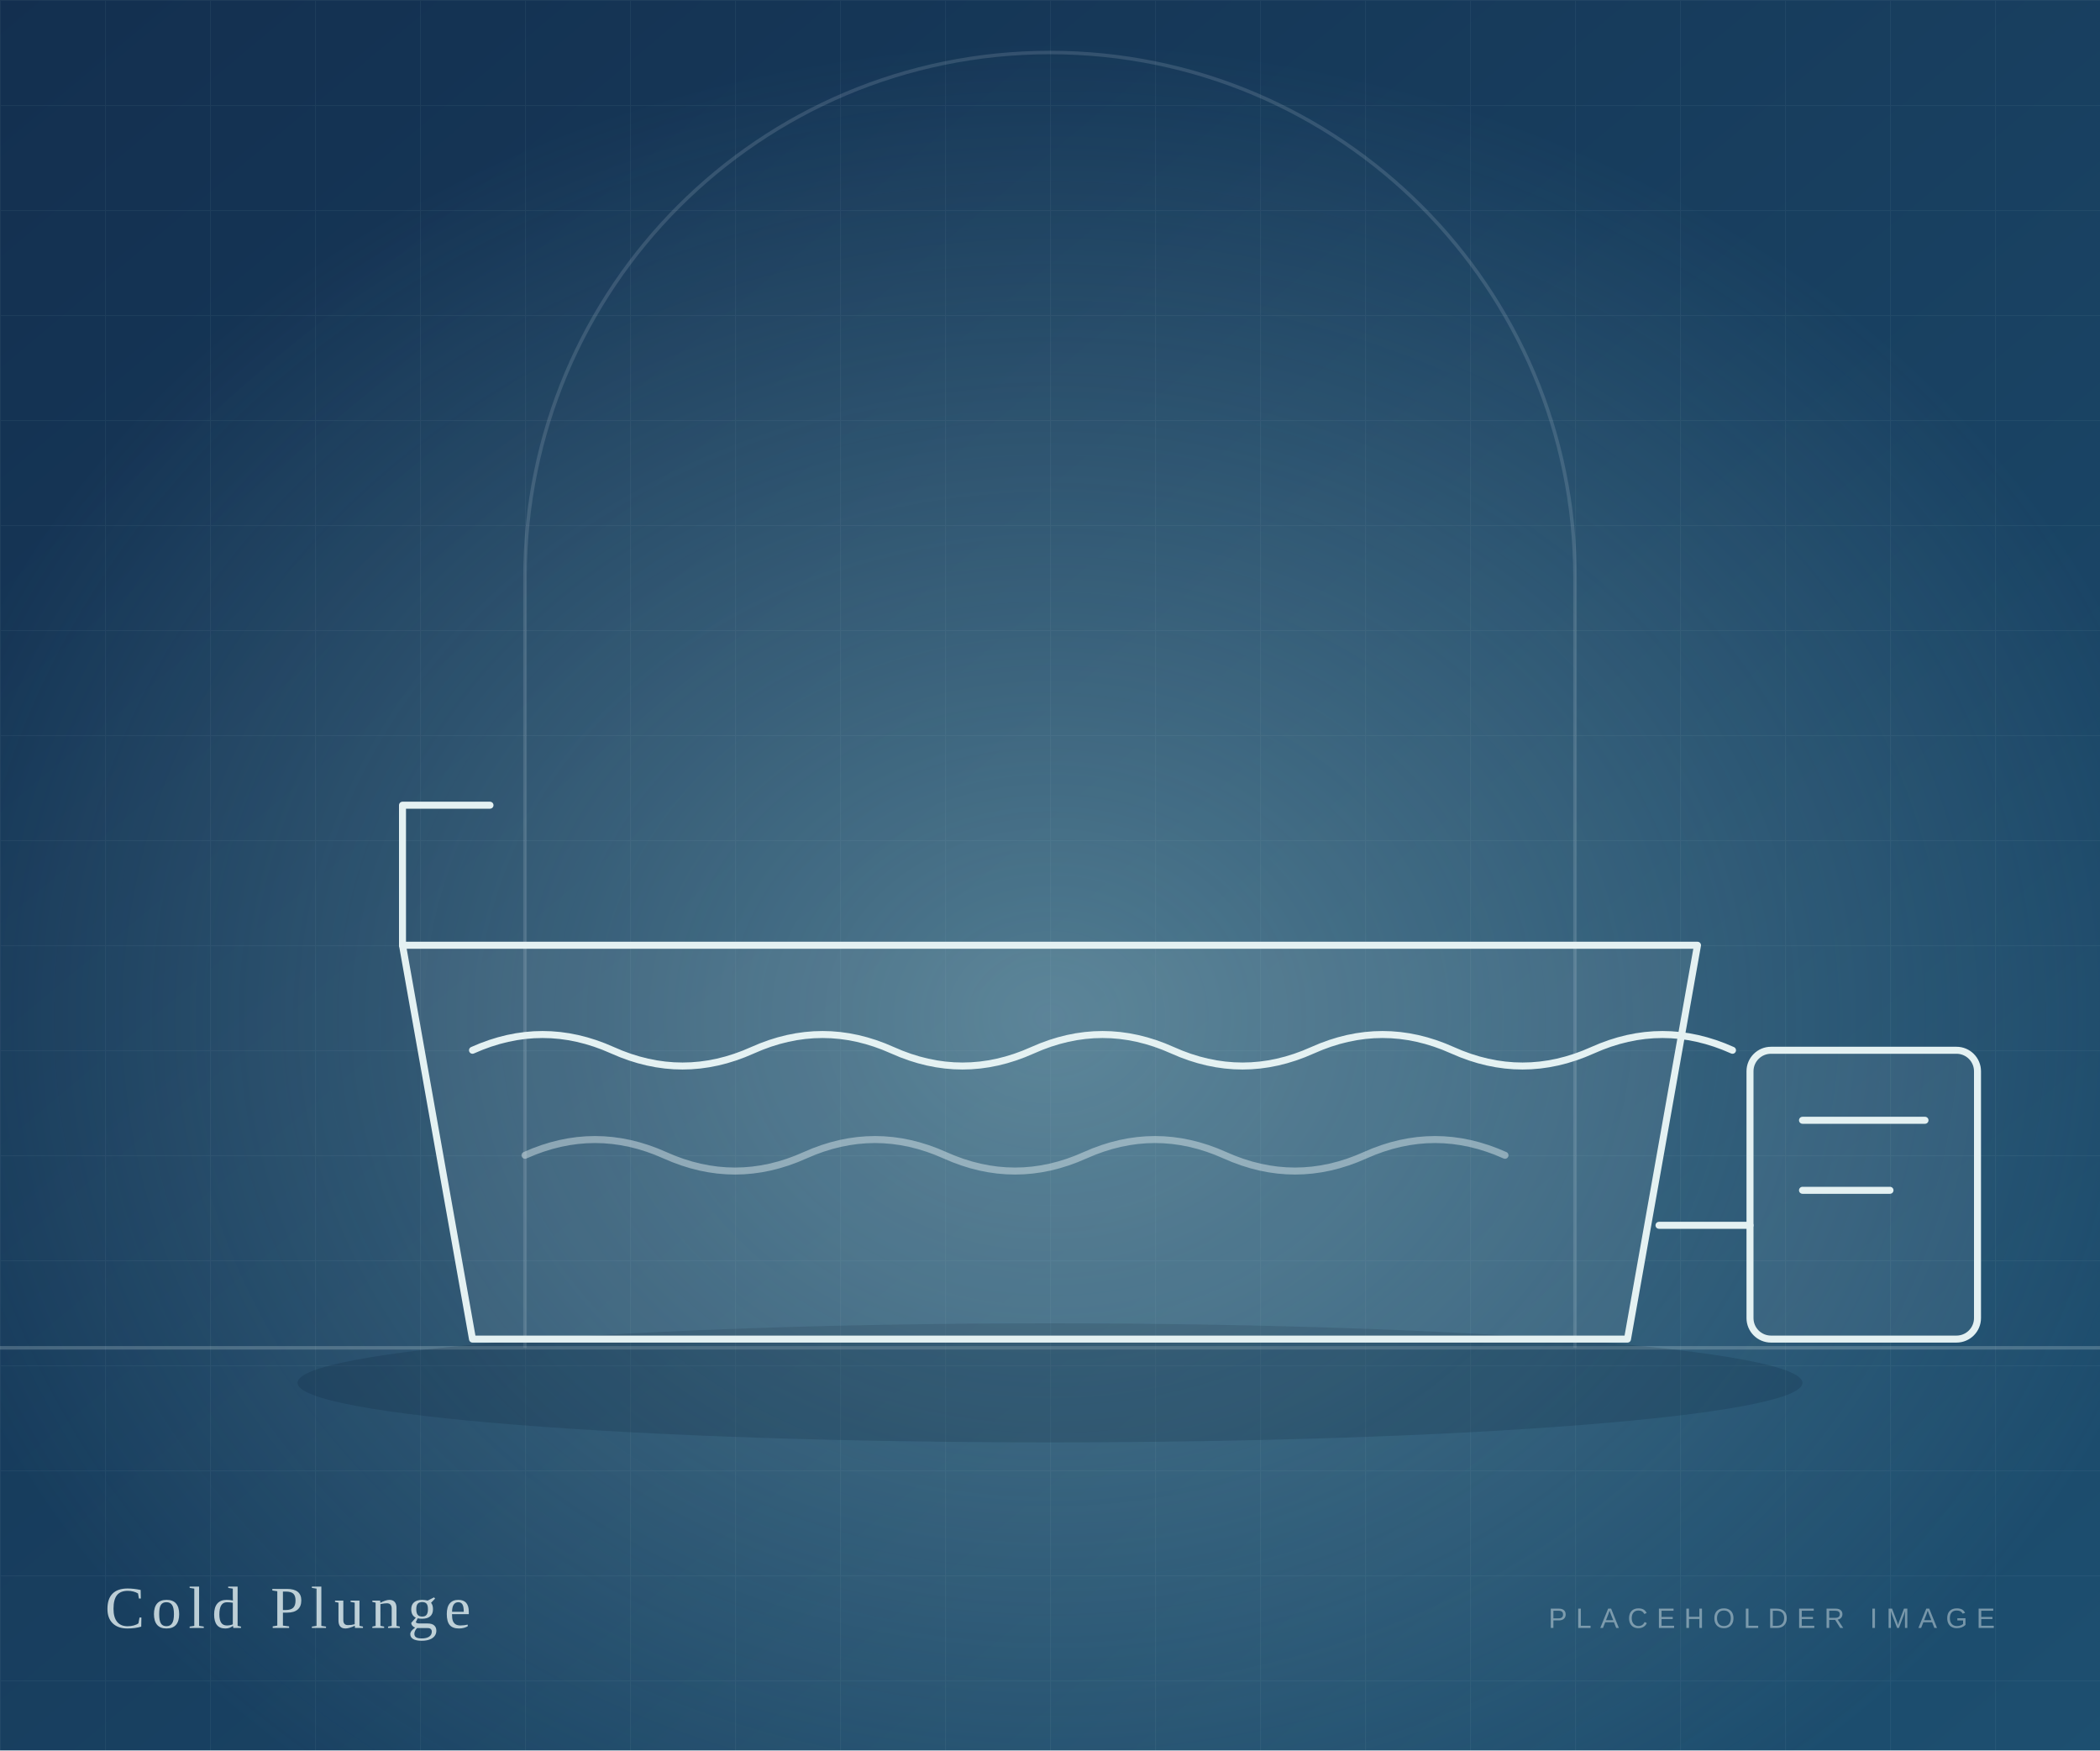
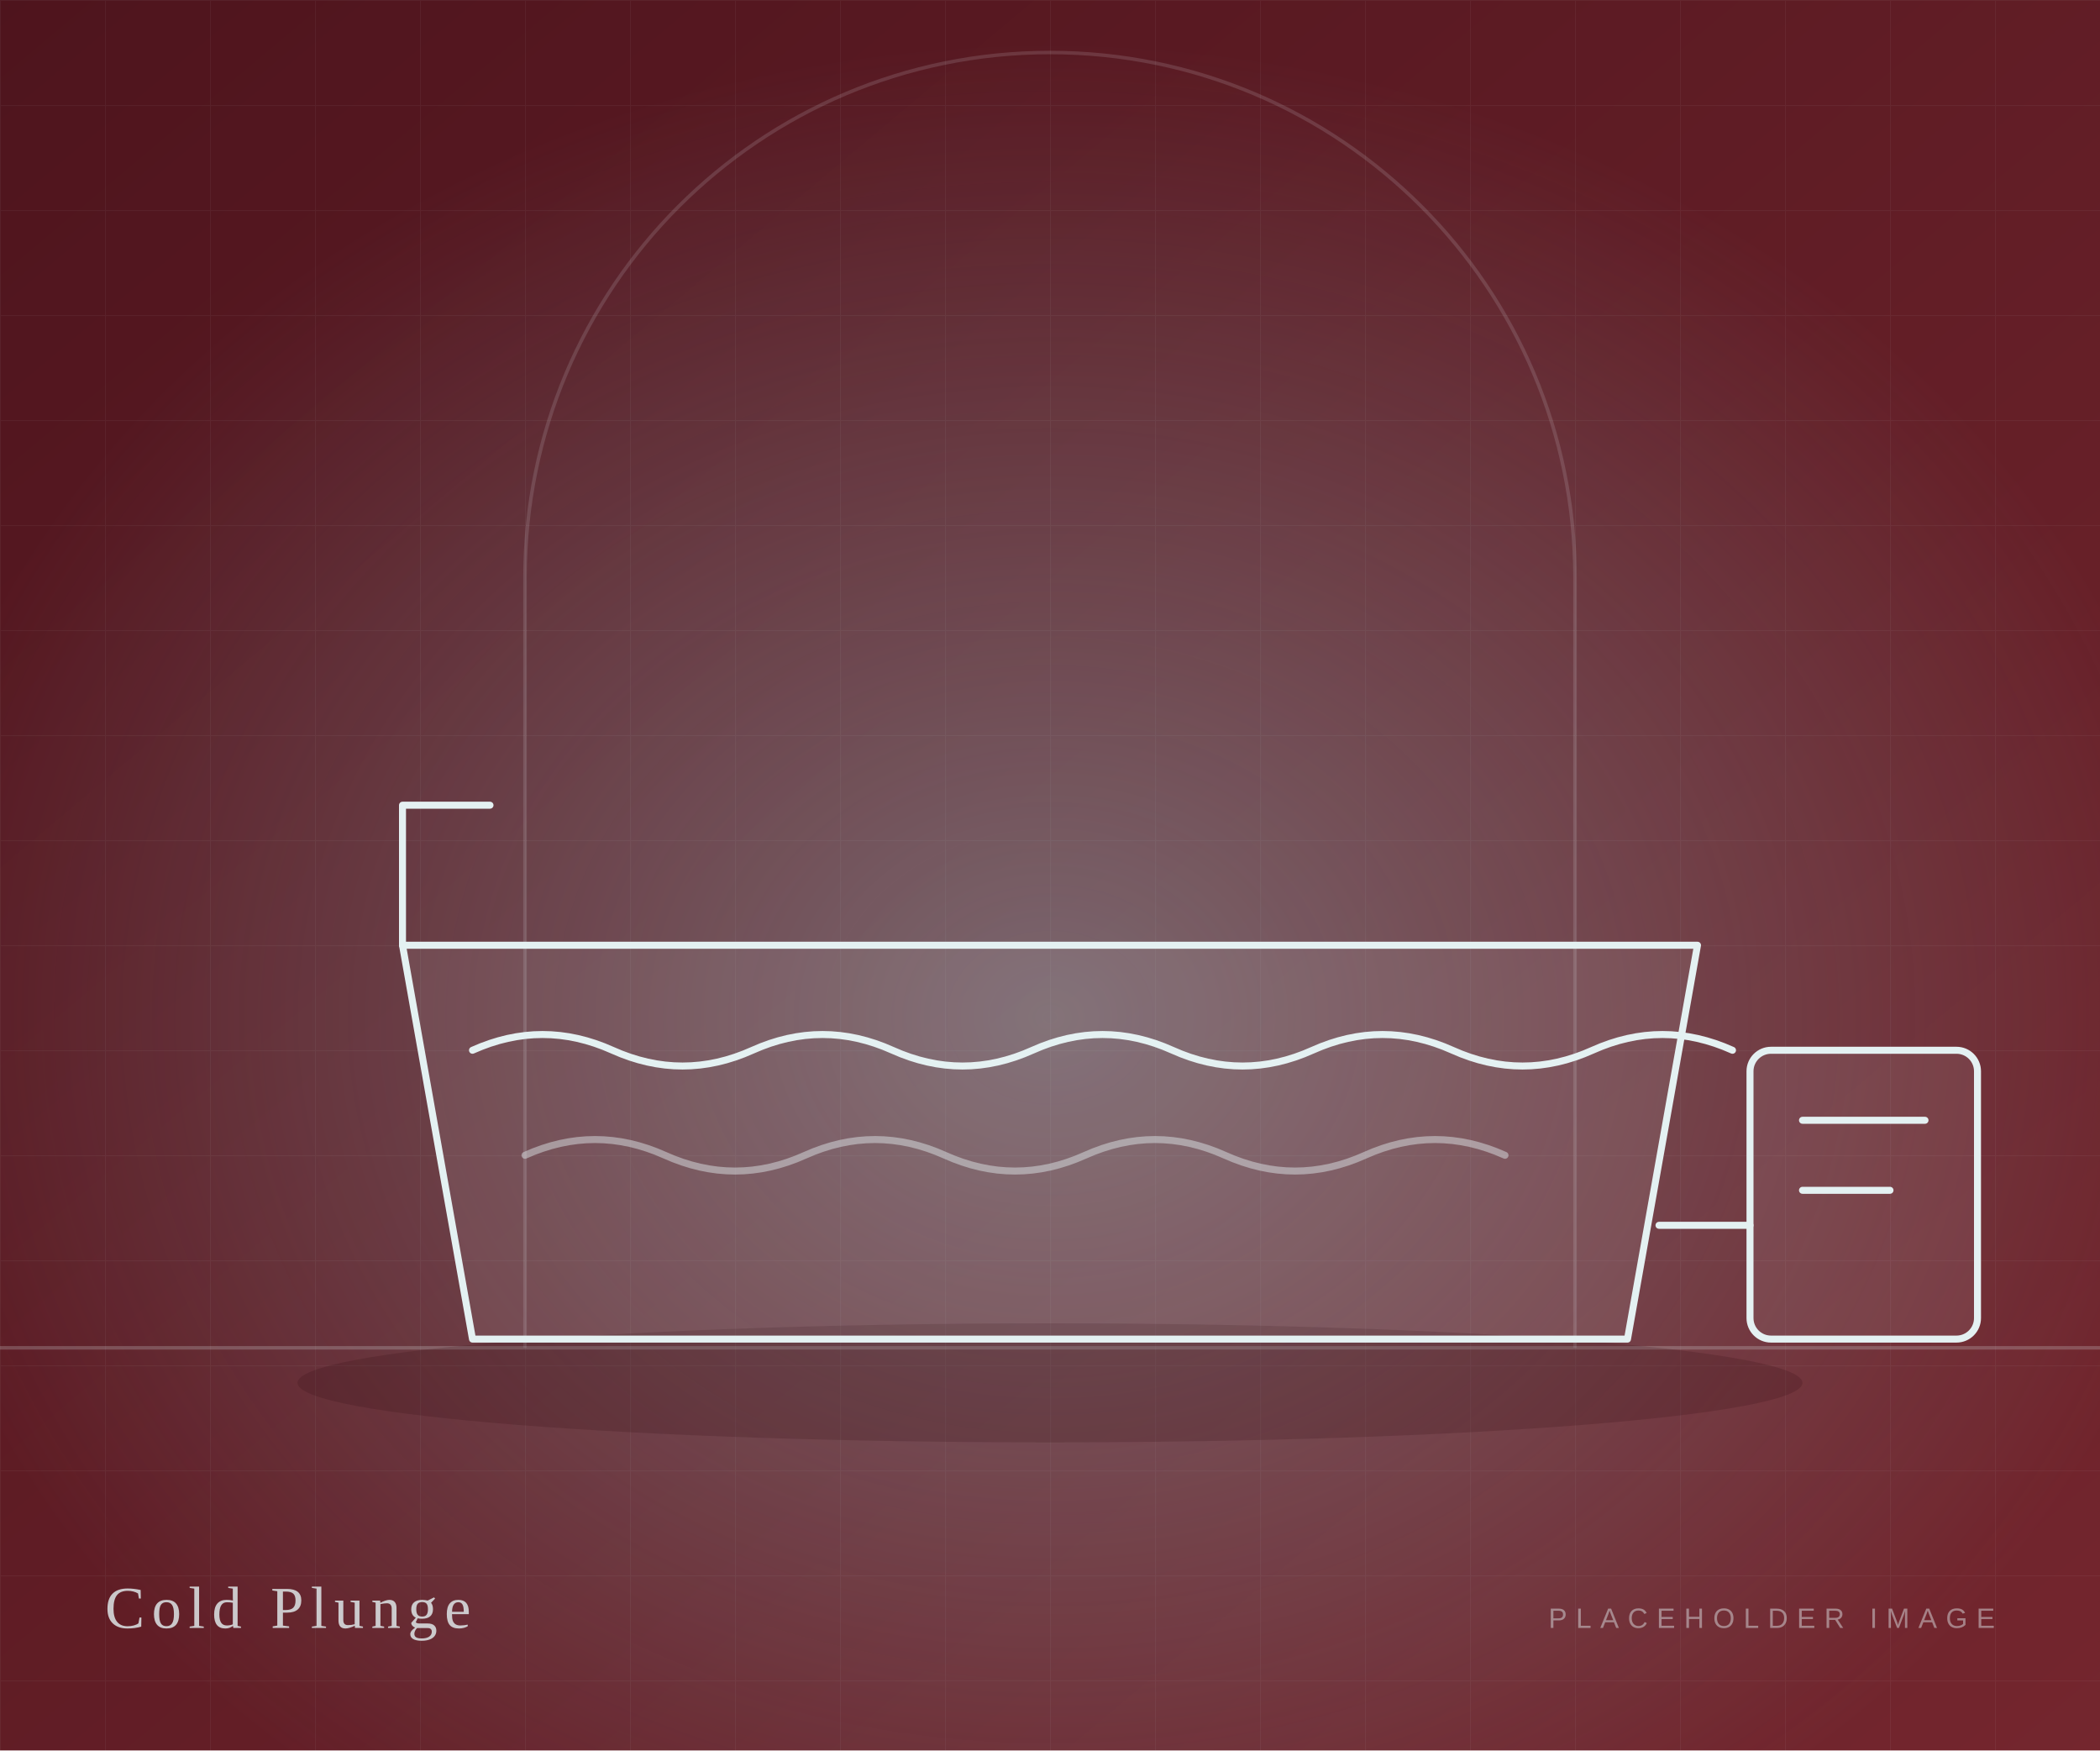
<svg xmlns="http://www.w3.org/2000/svg" viewBox="0 0 1200 1000" preserveAspectRatio="xMidYMid slice" role="img" aria-label="Cold Plunge placeholder">
  <defs>
    <linearGradient id="bg" x1="0" y1="0" x2="1" y2="1">
-       <stop offset="0" stop-color="#132F4F" />
-       <stop offset="1" stop-color="#1D4F70" />
+       <stop offset="0" stop-color="#4E141D" />
+       <stop offset="1" stop-color="#74262E" />
    </linearGradient>
    <radialGradient id="glow" cx="0.5" cy="0.58" r="0.55">
      <stop offset="0" stop-color="#9ecdd3" stop-opacity="0.42" />
      <stop offset="1" stop-color="#9ecdd3" stop-opacity="0" />
    </radialGradient>
    <pattern id="grid" width="60" height="60" patternUnits="userSpaceOnUse">
      <path d="M60 0H0V60" fill="none" stroke="#e4f1f2" stroke-opacity="0.05" />
    </pattern>
  </defs>
  <rect width="1200" height="1000" fill="url(#bg)" />
  <rect width="1200" height="1000" fill="url(#grid)" />
  <rect width="1200" height="1000" fill="url(#glow)" />
  <path d="M300 770V330a300 300 0 0 1 600 0v440" fill="none" stroke="#e4f1f2" stroke-opacity="0.14" stroke-width="2" />
  <path d="M0 770H1200" stroke="#e4f1f2" stroke-opacity="0.22" stroke-width="2" />
-   <ellipse cx="600" cy="790" rx="430" ry="34" fill="#0A1C33" fill-opacity="0.18" />
+   <ellipse cx="600" cy="790" rx="430" ry="34" fill="#2E0A10" fill-opacity="0.18" />
  <g fill="none" stroke="#e4f1f2" stroke-width="4" stroke-linecap="round" stroke-linejoin="round">
    <path d="M230 540H970L930 765H270Z" fill="#e4f1f2" fill-opacity="0.08" />
    <path d="M270 600q40-18 80 0t80 0t80 0t80 0t80 0t80 0t80 0t80 0t80 0" />
    <path d="M300 660q40-18 80 0t80 0t80 0t80 0t80 0t80 0t80 0" stroke-opacity="0.45" />
    <path d="M230 540V460H280" />
    <rect x="1000" y="600" width="130" height="165" rx="12" fill="#e4f1f2" fill-opacity="0.08" />
    <path d="M1030 640H1100M1030 680H1080M1000 700H948" />
  </g>
  <text x="60" y="930" font-family="Georgia, 'Times New Roman', serif" font-size="34" fill="#e4f1f2" fill-opacity="0.8" letter-spacing="4">Cold Plunge</text>
  <text x="1140" y="930" text-anchor="end" font-family="Arial, Helvetica, sans-serif" font-size="16" fill="#e4f1f2" fill-opacity="0.45" letter-spacing="5">PLACEHOLDER IMAGE</text>
</svg>
